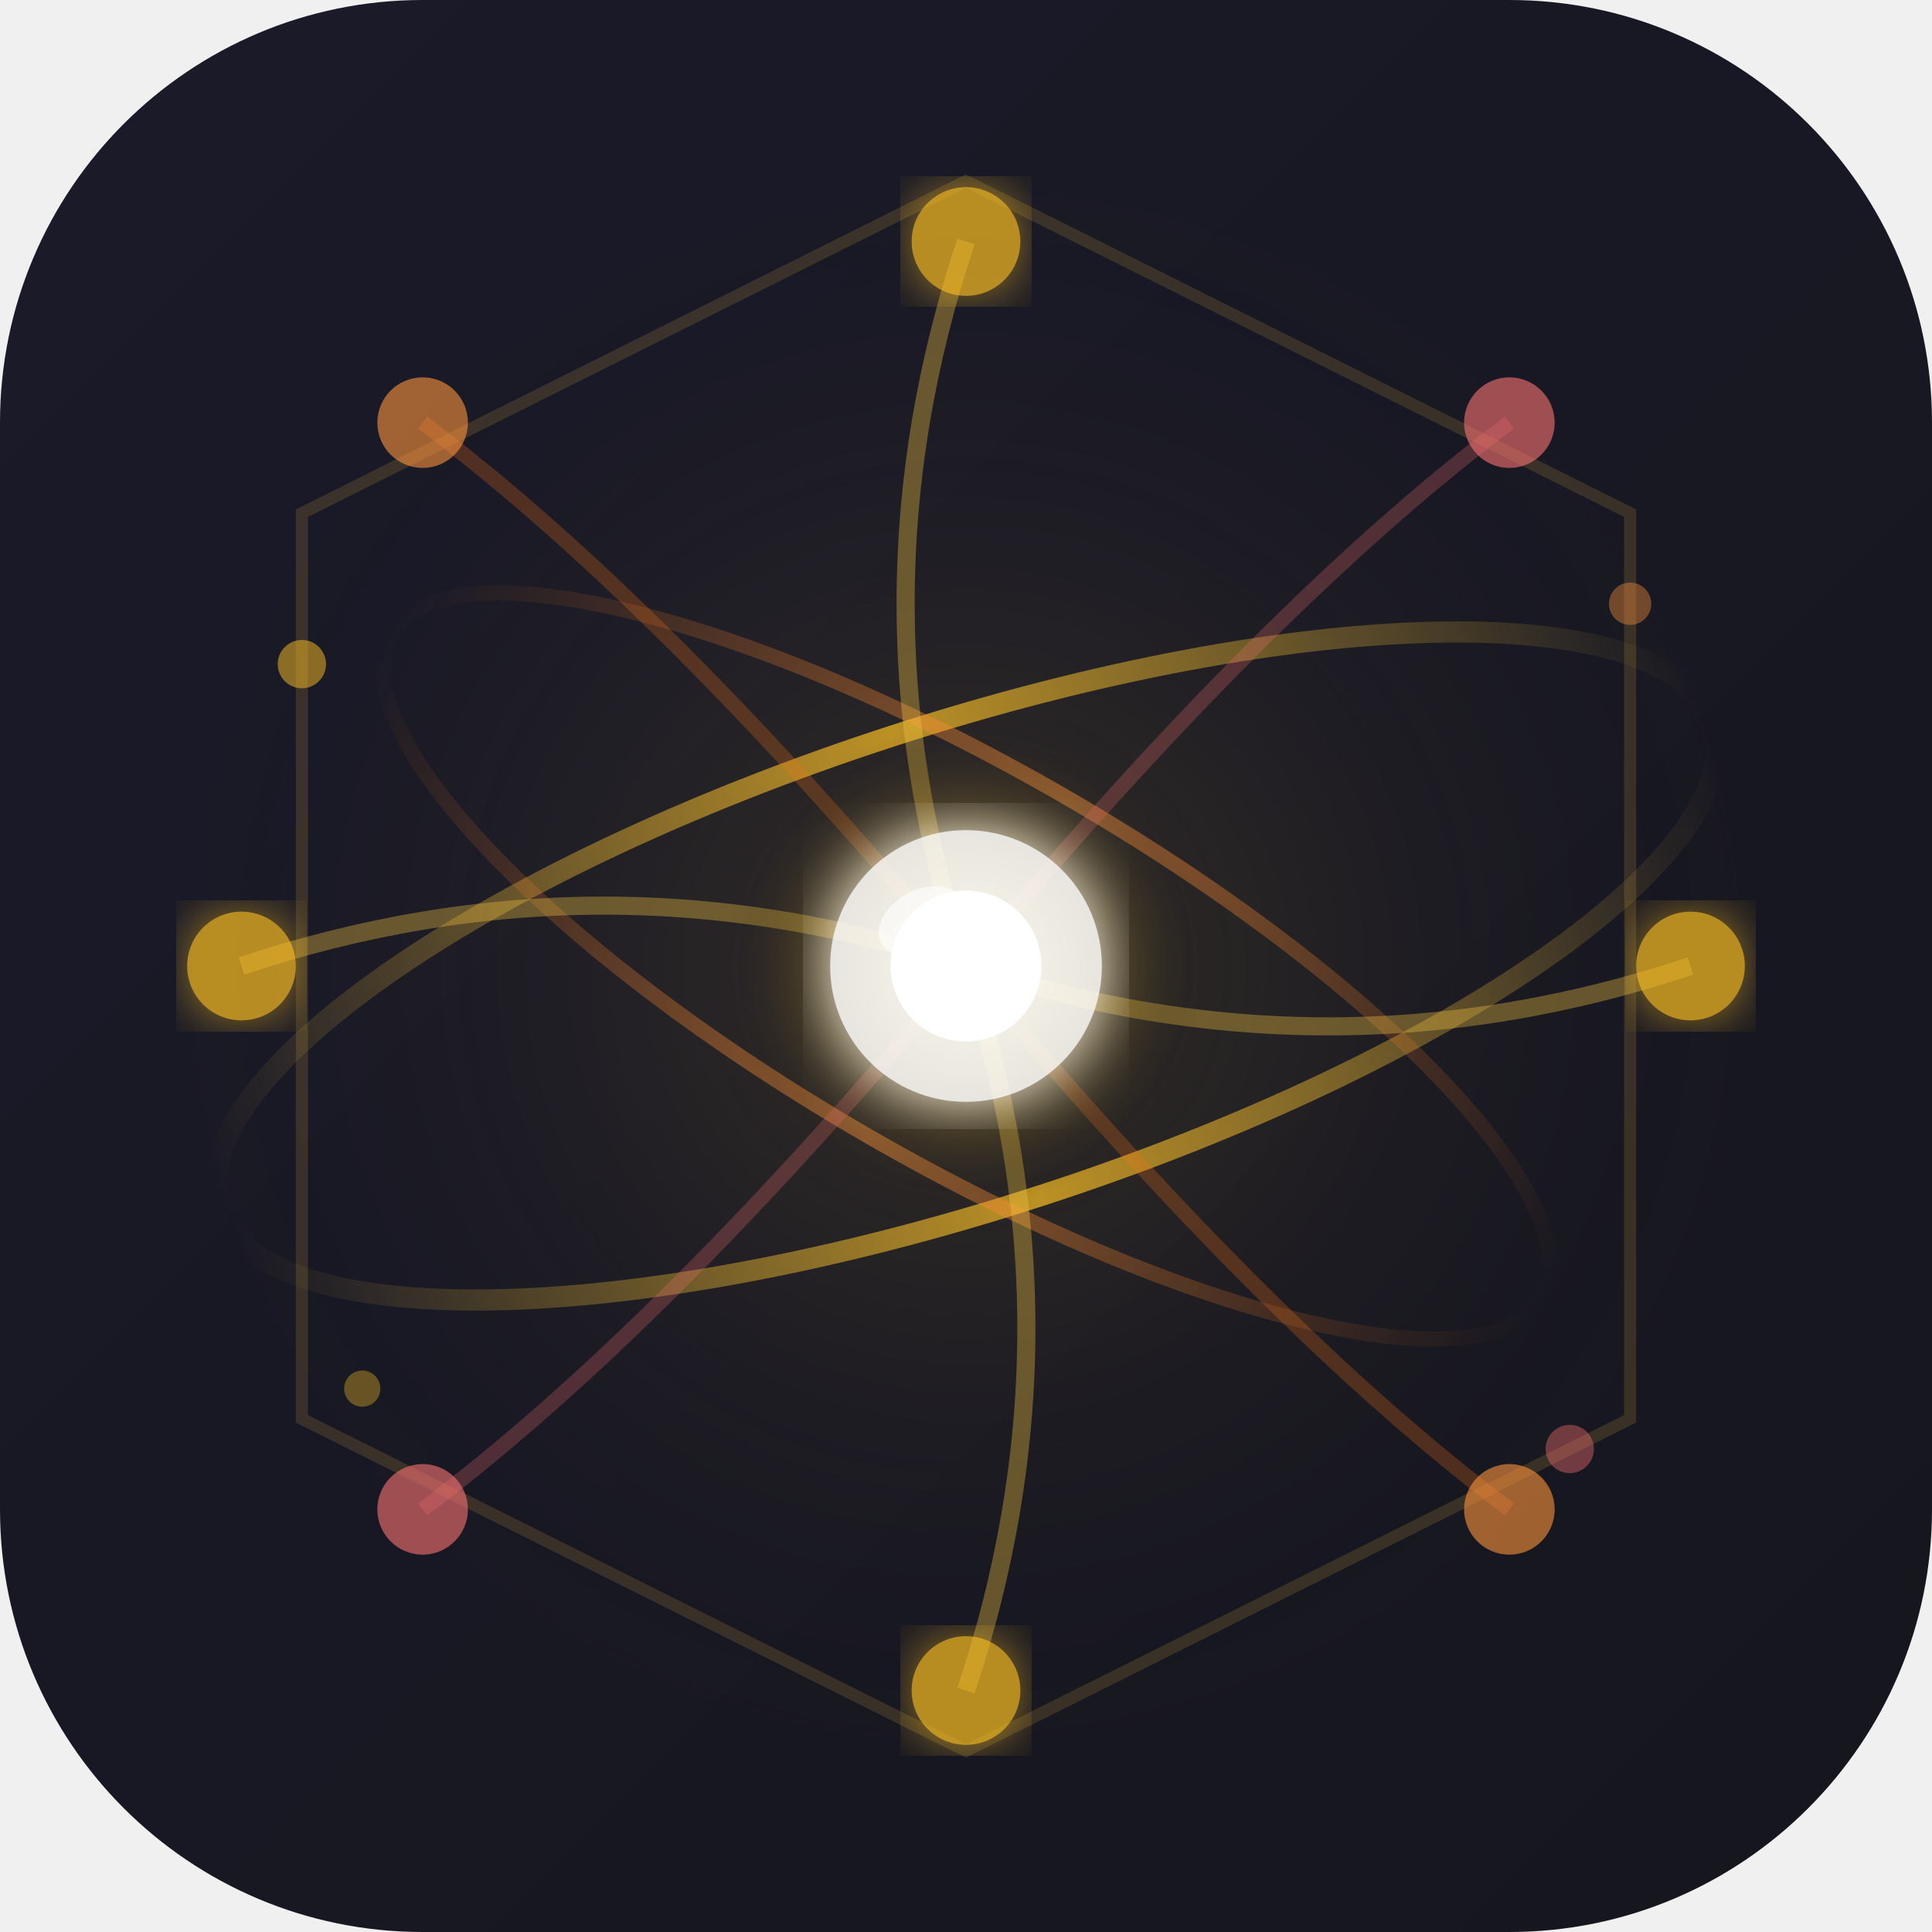
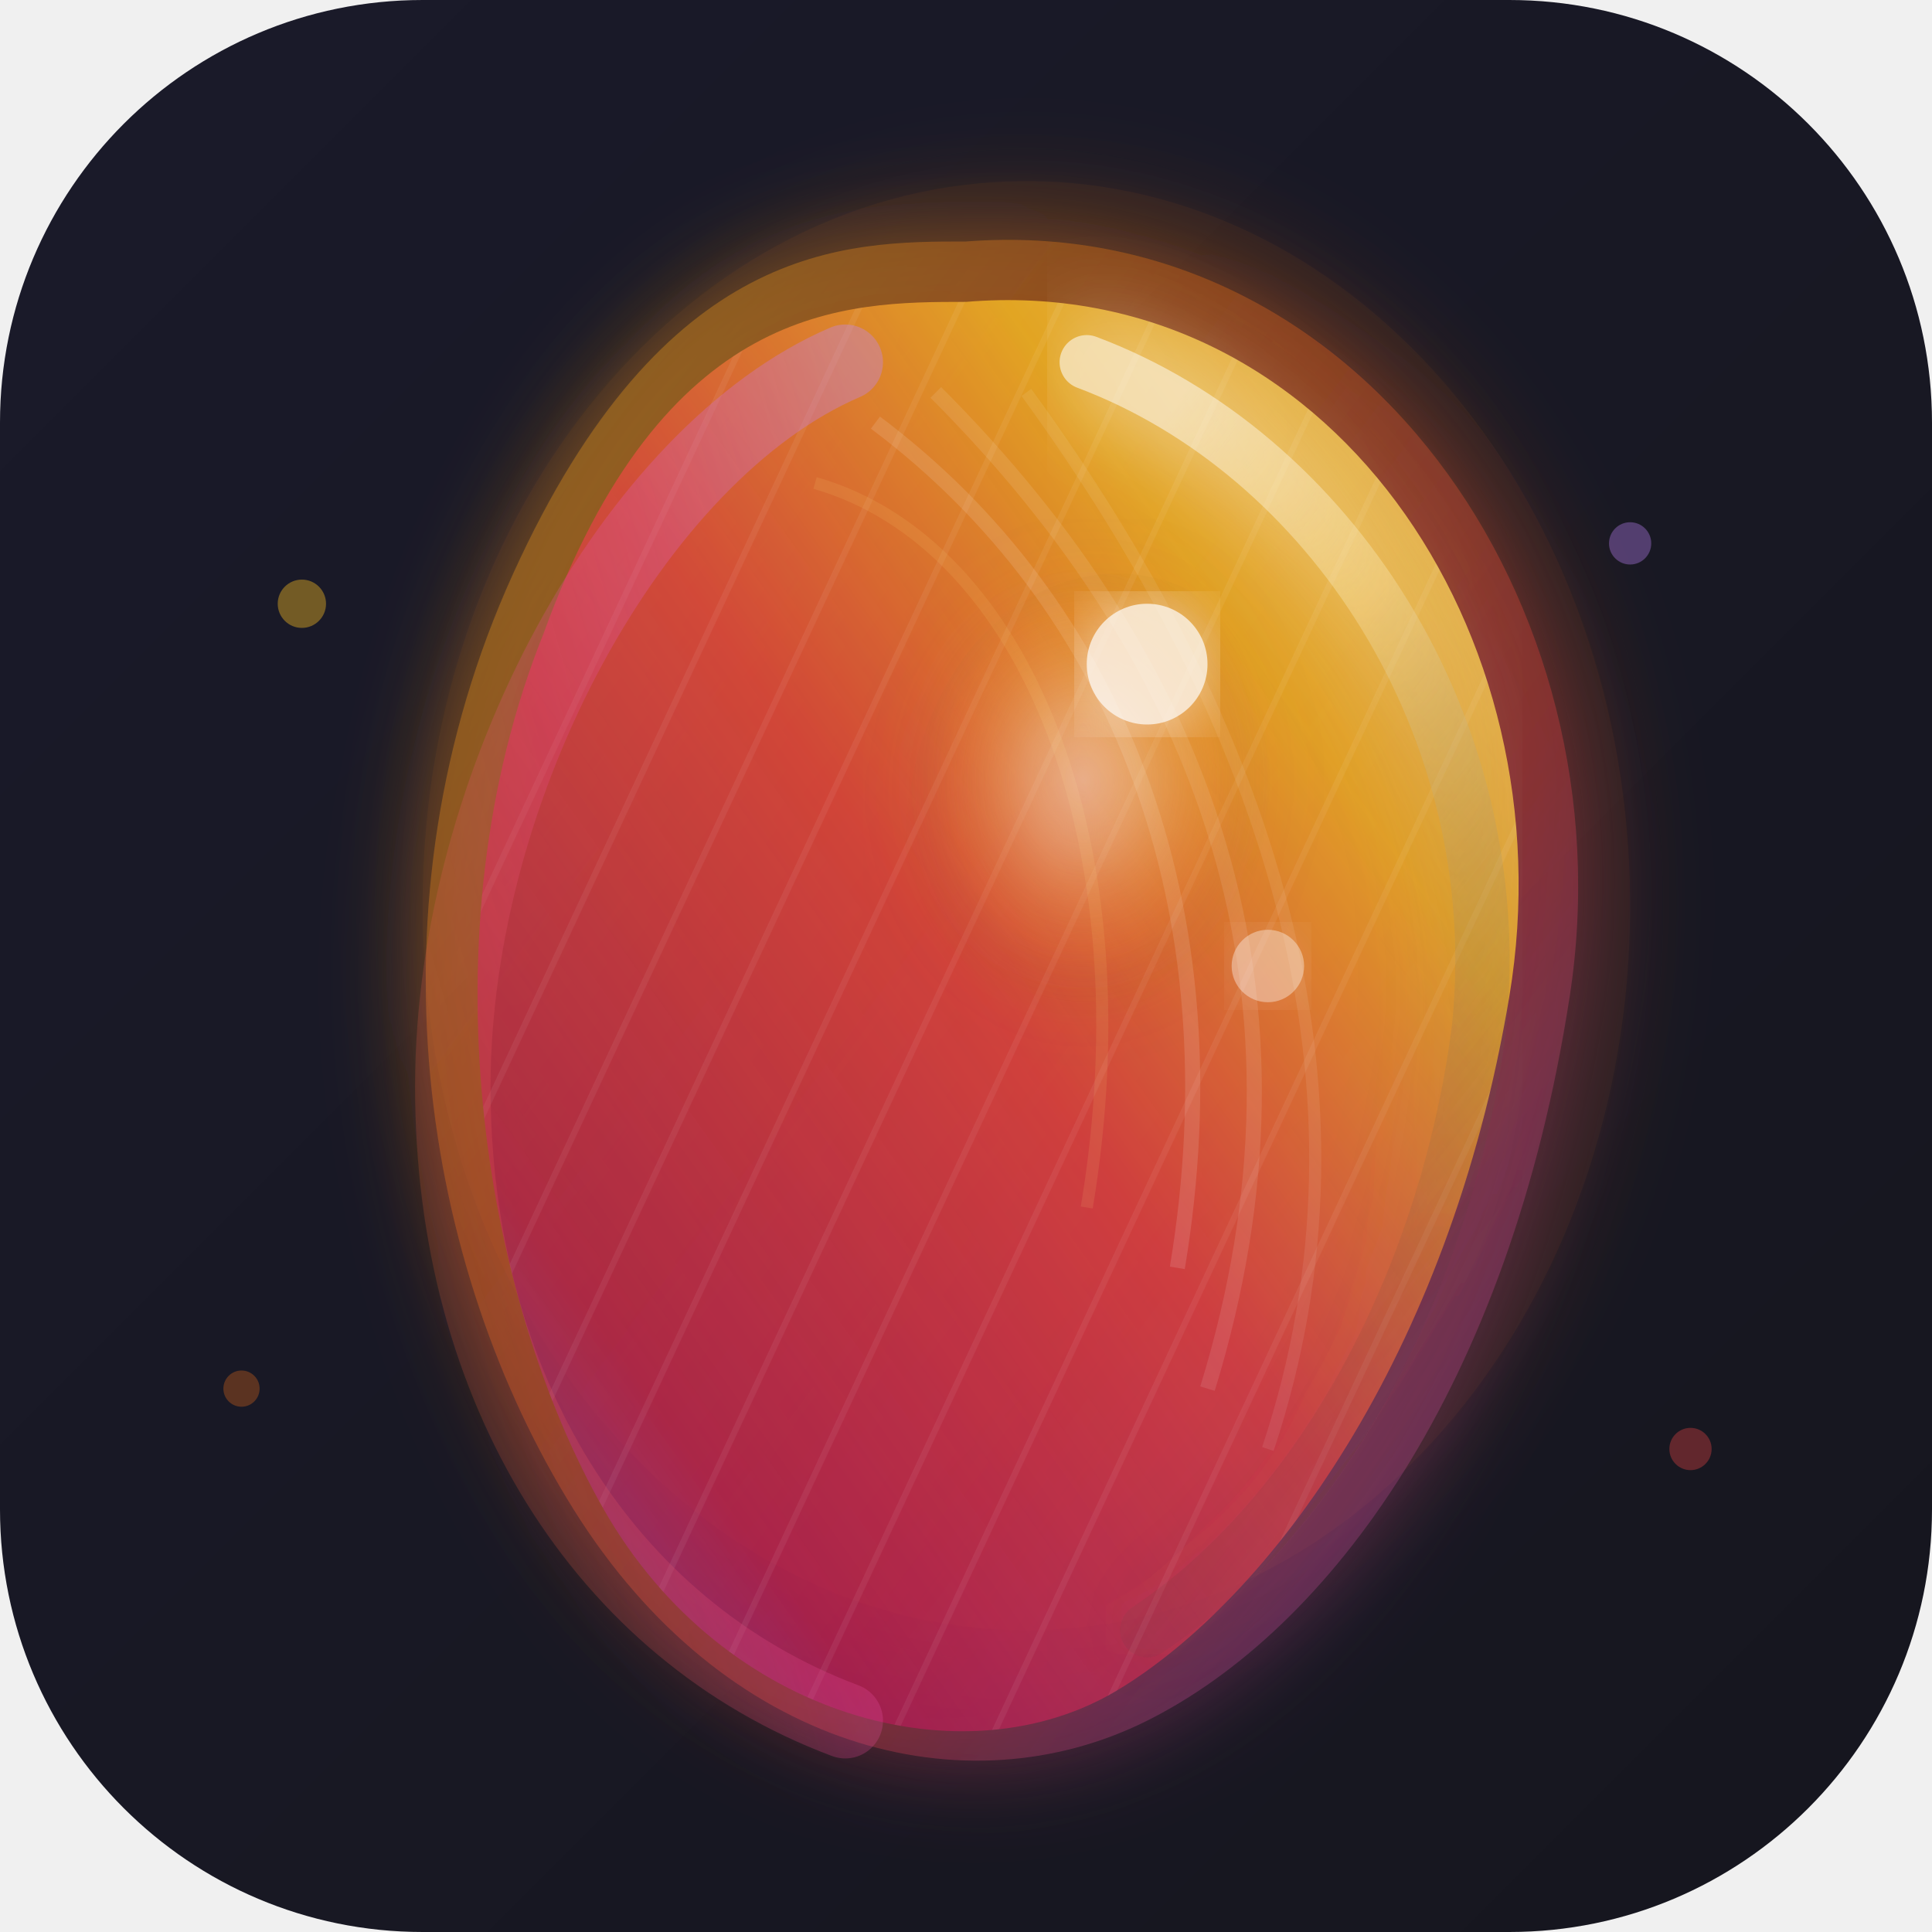
<svg xmlns="http://www.w3.org/2000/svg" viewBox="0 0 64 64" fill="none">
  <defs>
-     <radialGradient id="fc" cx="50%" cy="50%" r="50%">
-       <stop offset="0%" stop-color="white" stop-opacity="1" />
-       <stop offset="20%" stop-color="#fde68a" stop-opacity="0.9" />
-       <stop offset="50%" stop-color="#f5c542" stop-opacity="0.5" />
+     <linearGradient id="fi-body" x1="0%" y1="0%" x2="100%" y2="100%">
+       <stop offset="0%" stop-color="#fbbf24" stop-opacity="0.9" />
+       <stop offset="35%" stop-color="#f97316" stop-opacity="0.85" />
+       <stop offset="65%" stop-color="#ef4444" stop-opacity="0.8" />
+       <stop offset="100%" stop-color="#a855f7" stop-opacity="0.6" />
+     </linearGradient>
+     <linearGradient id="fi-fire" x1="100%" y1="0%" x2="0%" y2="100%">
+       <stop offset="0%" stop-color="#fde68a" stop-opacity="0.95" />
+       <stop offset="25%" stop-color="#fbbf24" stop-opacity="0.9" />
+       <stop offset="50%" stop-color="#ef4444" stop-opacity="0.8" />
+       <stop offset="80%" stop-color="#be185d" stop-opacity="0.7" />
+       <stop offset="100%" stop-color="#7c3aed" stop-opacity="0.5" />
+     </linearGradient>
+     <linearGradient id="fi-highlight" x1="30%" y1="0%" x2="70%" y2="100%">
+       <stop offset="0%" stop-color="white" stop-opacity="0.9" />
+       <stop offset="30%" stop-color="#fef3c7" stop-opacity="0.5" />
      <stop offset="100%" stop-color="transparent" />
-     </radialGradient>
-     <radialGradient id="fg" cx="50%" cy="50%" r="50%">
-       <stop offset="0%" stop-color="#f5c542" stop-opacity="0.3" />
-       <stop offset="100%" stop-color="transparent" />
-     </radialGradient>
-     <linearGradient id="fr1" x1="0%" y1="0%" x2="100%" y2="0%">
-       <stop offset="0%" stop-color="#f5c542" stop-opacity="0" />
-       <stop offset="50%" stop-color="#fbbf24" stop-opacity="0.7" />
-       <stop offset="100%" stop-color="#f5c542" stop-opacity="0" />
    </linearGradient>
-     <linearGradient id="fr2" x1="0%" y1="0%" x2="100%" y2="0%">
-       <stop offset="0%" stop-color="#f97316" stop-opacity="0" />
-       <stop offset="50%" stop-color="#fb923c" stop-opacity="0.5" />
-       <stop offset="100%" stop-color="#f97316" stop-opacity="0" />
+     <linearGradient id="fi-edge" x1="100%" y1="0%" x2="0%" y2="100%">
+       <stop offset="0%" stop-color="#c084fc" stop-opacity="0.7" />
+       <stop offset="50%" stop-color="#ec4899" stop-opacity="0.5" />
+       <stop offset="100%" stop-color="#f97316" stop-opacity="0.3" />
    </linearGradient>
-     <linearGradient id="bg" x1="0%" y1="0%" x2="100%" y2="100%">
+     <linearGradient id="fi-bg" x1="0%" y1="0%" x2="100%" y2="100%">
      <stop offset="0%" stop-color="#1a1a2a" />
      <stop offset="100%" stop-color="#16161e" />
    </linearGradient>
-     <filter id="gl">
-       <feGaussianBlur stdDeviation="1" result="blur" />
+     <radialGradient id="fi-glow" cx="42%" cy="38%" r="45%">
+       <stop offset="0%" stop-color="white" stop-opacity="0.9" />
+       <stop offset="30%" stop-color="#fef3c7" stop-opacity="0.5" />
+       <stop offset="70%" stop-color="#f59e0b" stop-opacity="0.15" />
+       <stop offset="100%" stop-color="transparent" />
+     </radialGradient>
+     <filter id="fi-gl">
+       <feGaussianBlur stdDeviation="1.5" result="blur" />
      <feMerge>
        <feMergeNode in="blur" />
        <feMergeNode in="SourceGraphic" />
      </feMerge>
    </filter>
+     <pattern id="fi-ribs" x="0" y="0" width="3" height="3" patternUnits="userSpaceOnUse" patternTransform="rotate(25)">
+       <line x1="0" y1="0" x2="0" y2="3" stroke="rgba(255,255,255,0.12)" stroke-width="0.4" />
+     </pattern>
  </defs>
-   <rect width="64" height="64" rx="14" fill="url(#bg)" />
-   <circle cx="32" cy="32" r="28" fill="url(#fg)" opacity="0.5" />
-   <polygon points="32,6 54,17 54,47 32,58 10,47 10,17" fill="none" stroke="#f5c542" stroke-width="0.4" opacity="0.15" />
-   <ellipse cx="32" cy="32" rx="26" ry="8" fill="none" stroke="url(#fr1)" stroke-width="0.7" transform="rotate(-18 32 32)" />
-   <ellipse cx="32" cy="32" rx="22" ry="6.5" fill="none" stroke="url(#fr2)" stroke-width="0.5" transform="rotate(30 32 32)" />
-   <path d="M 32 8 Q 28 20 32 32" stroke="#f5c542" stroke-width="0.6" fill="none" opacity="0.35" />
-   <path d="M 32 56 Q 36 44 32 32" stroke="#f5c542" stroke-width="0.6" fill="none" opacity="0.35" />
-   <path d="M 8 32 Q 20 28 32 32" stroke="#f5c542" stroke-width="0.6" fill="none" opacity="0.35" />
-   <path d="M 56 32 Q 44 36 32 32" stroke="#f5c542" stroke-width="0.6" fill="none" opacity="0.35" />
-   <path d="M 14 14 Q 22 20 32 32" stroke="#f97316" stroke-width="0.5" fill="none" opacity="0.25" />
-   <path d="M 50 50 Q 42 44 32 32" stroke="#f97316" stroke-width="0.5" fill="none" opacity="0.25" />
-   <path d="M 50 14 Q 42 20 32 32" stroke="#f87171" stroke-width="0.5" fill="none" opacity="0.25" />
-   <path d="M 14 50 Q 22 44 32 32" stroke="#f87171" stroke-width="0.5" fill="none" opacity="0.25" />
-   <circle cx="32" cy="8" r="1.8" fill="#fbbf24" opacity="0.7" filter="url(#gl)" />
-   <circle cx="32" cy="56" r="1.8" fill="#fbbf24" opacity="0.7" filter="url(#gl)" />
-   <circle cx="8" cy="32" r="1.8" fill="#fbbf24" opacity="0.7" filter="url(#gl)" />
-   <circle cx="56" cy="32" r="1.8" fill="#fbbf24" opacity="0.7" filter="url(#gl)" />
-   <circle cx="14" cy="14" r="1.5" fill="#fb923c" opacity="0.6" />
-   <circle cx="50" cy="50" r="1.5" fill="#fb923c" opacity="0.6" />
-   <circle cx="50" cy="14" r="1.5" fill="#f87171" opacity="0.6" />
-   <circle cx="14" cy="50" r="1.5" fill="#f87171" opacity="0.6" />
-   <circle cx="32" cy="32" r="8" fill="url(#fc)" opacity="0.7" />
-   <circle cx="32" cy="32" r="4.5" fill="white" opacity="0.85" filter="url(#gl)" />
-   <circle cx="32" cy="32" r="2.5" fill="white" opacity="1" />
-   <ellipse cx="30.5" cy="30.5" rx="1.5" ry="1" fill="white" opacity="0.6" transform="rotate(-30 30.5 30.5)" />
-   <circle cx="10" cy="22" r="0.8" fill="#fbbf24" opacity="0.5" />
-   <circle cx="54" cy="20" r="0.7" fill="#fb923c" opacity="0.4" />
-   <circle cx="12" cy="46" r="0.6" fill="#fbbf24" opacity="0.35" />
-   <circle cx="52" cy="48" r="0.8" fill="#f87171" opacity="0.4" />
+   <rect width="64" height="64" rx="14" fill="url(#fi-bg)" />
+   <ellipse cx="34" cy="30" rx="20" ry="24" fill="#f97316" opacity="0.1" filter="url(#fi-gl)" />
+   <path d="M 32 8 C 45 7, 54 20, 52 33 C 50 46, 44 54, 38 57 C 32 60, 24 58, 19 50 C 14 42, 12 30, 17 19 C 22 8, 28 8, 32 8 Z" fill="url(#fi-body)" opacity="0.5" filter="url(#fi-gl)" />
+   <path d="M 32 10 C 44 9, 52 21, 50 33 C 48 45, 42 53, 37 56 C 32 59, 24 57, 20 50 C 16 43, 14 31, 18 21 C 22 10, 28 10, 32 10 Z" fill="url(#fi-fire)" opacity="0.85" />
+   <path d="M 32 10 C 44 9, 52 21, 50 33 C 48 45, 42 53, 37 56 C 32 59, 24 57, 20 50 C 16 43, 14 31, 18 21 C 22 10, 28 10, 32 10 Z" fill="url(#fi-ribs)" opacity="0.5" />
+   <path d="M 28 12 C 21 15, 15 26, 15 36 C 15 46, 20 54, 28 57" stroke="url(#fi-edge)" stroke-width="2.5" fill="none" opacity="0.5" stroke-linecap="round" />
+   <path d="M 36 12 C 44 15, 50 24, 49 34 C 48 42, 44 50, 38 54" stroke="url(#fi-highlight)" stroke-width="1.8" fill="none" opacity="0.65" stroke-linecap="round" filter="url(#fi-gl)" />
+   <path d="M 29 14 C 37 20, 41 30, 39 42" stroke="rgba(255,255,255,0.12)" stroke-width="0.5" fill="none" />
+   <path d="M 31 13 C 40 22, 44 33, 40 46" stroke="rgba(255,255,255,0.1)" stroke-width="0.5" fill="none" />
+   <path d="M 34 13 C 42 24, 46 36, 42 48" stroke="rgba(255,255,255,0.08)" stroke-width="0.4" fill="none" />
+   <path d="M 27 16 C 34 18, 38 28, 36 40" stroke="rgba(253,230,138,0.1)" stroke-width="0.4" fill="none" />
+   <ellipse cx="37" cy="28" rx="7" ry="9" fill="url(#fi-glow)" opacity="0.45" filter="url(#fi-gl)" />
+   <circle cx="38" cy="22" r="2" fill="white" opacity="0.75" filter="url(#fi-gl)" />
+   <circle cx="42" cy="32" r="1.2" fill="white" opacity="0.4" filter="url(#fi-gl)" />
+   <circle cx="10" cy="20" r="0.8" fill="#fbbf24" opacity="0.4" />
+   <circle cx="54" cy="18" r="0.7" fill="#c084fc" opacity="0.35" />
+   <circle cx="8" cy="46" r="0.6" fill="#f97316" opacity="0.3" />
+   <circle cx="56" cy="48" r="0.7" fill="#ef4444" opacity="0.35" />
</svg>
